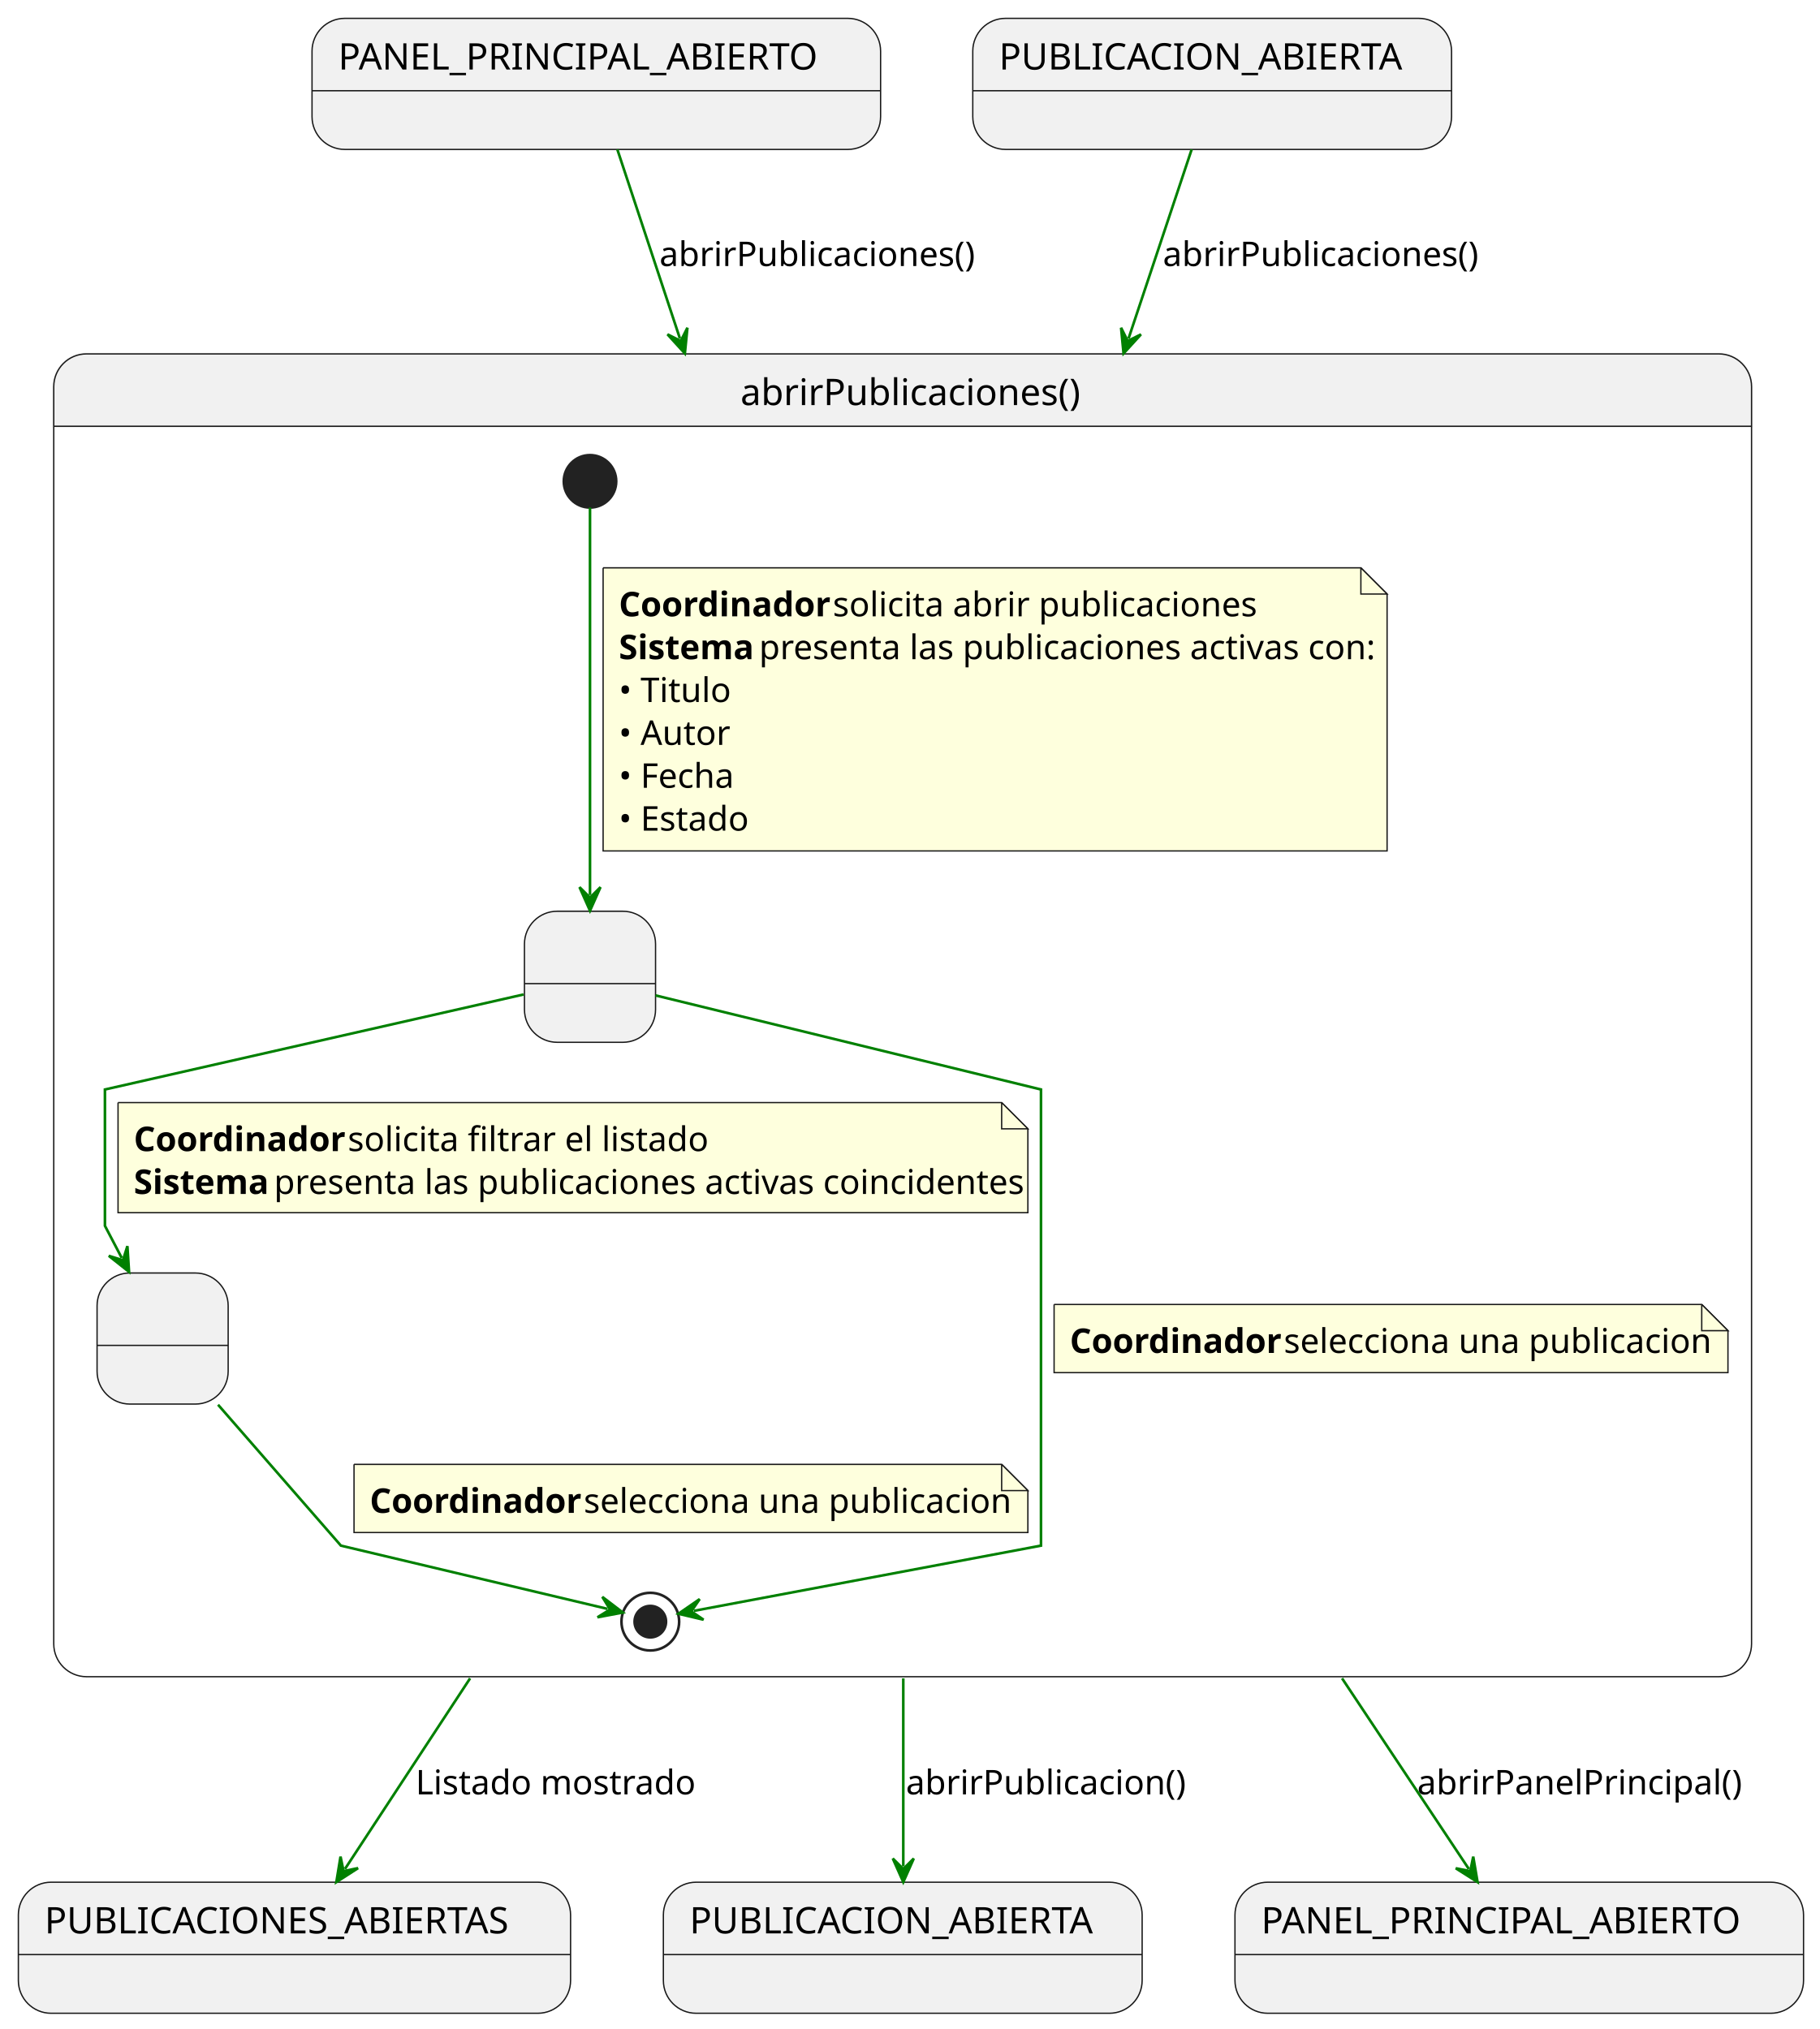
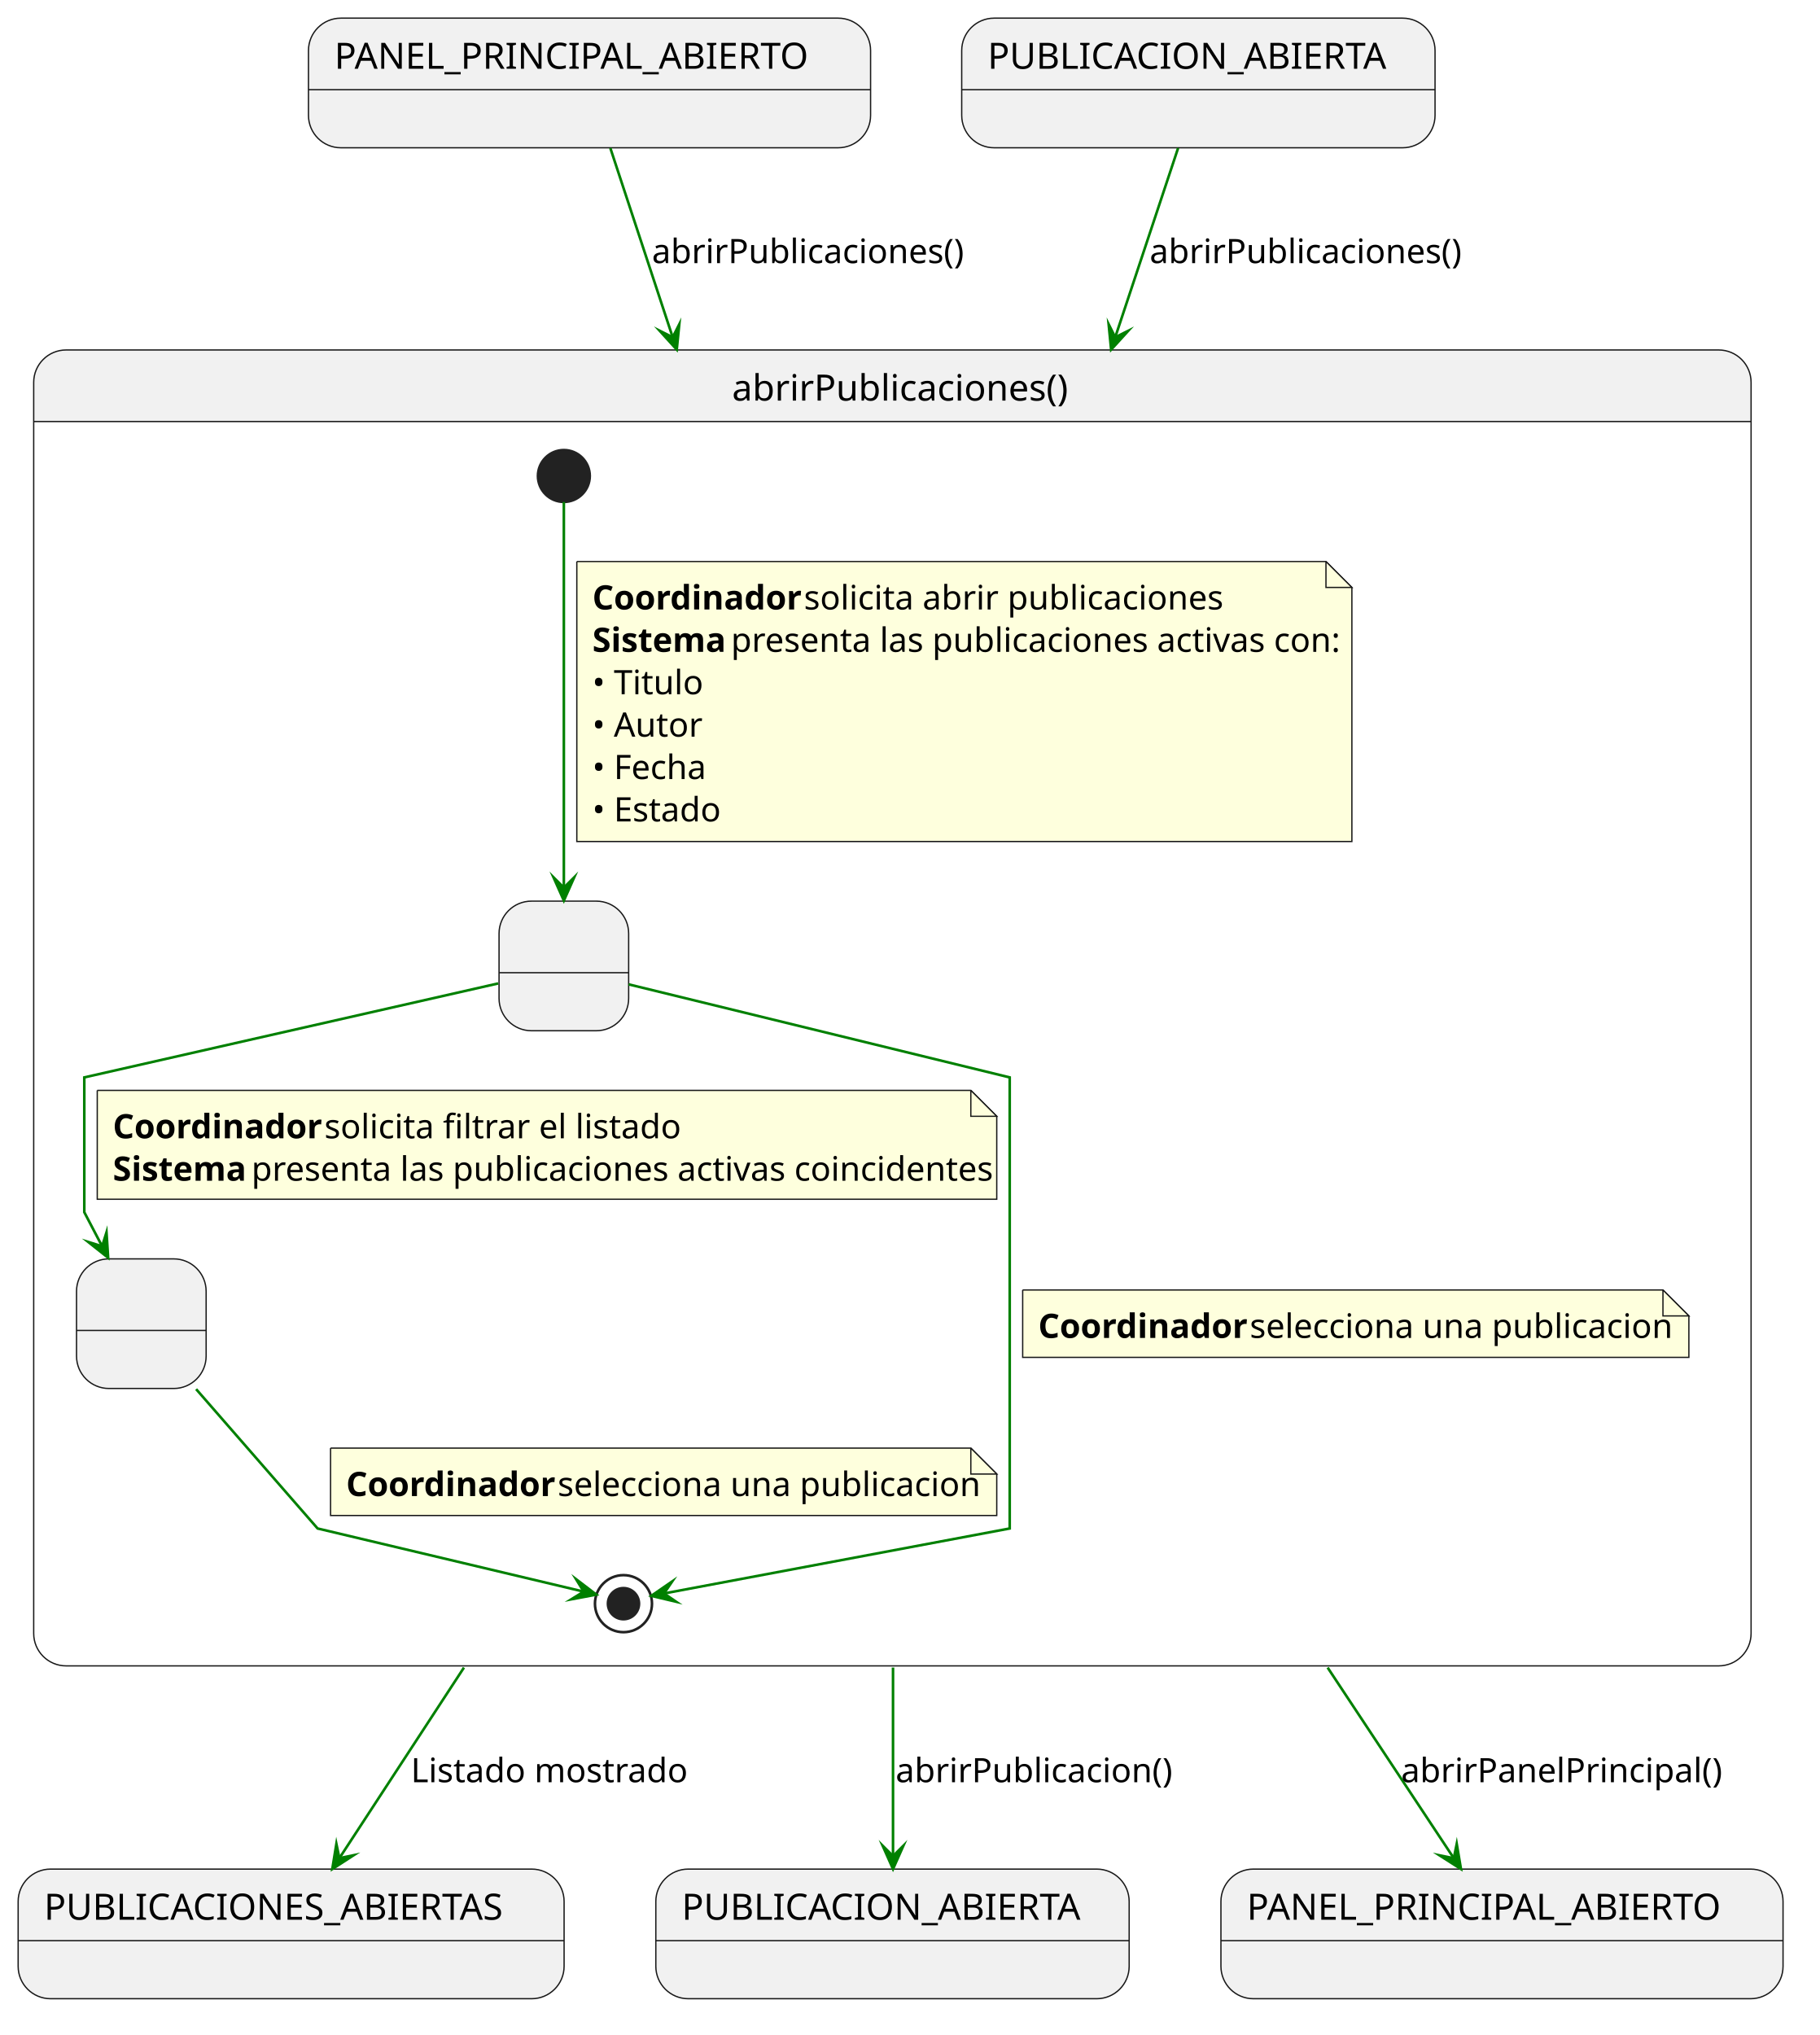
- <svg xmlns="http://www.w3.org/2000/svg" contentStyleType="text/css" height="774px" preserveAspectRatio="none" style="width:694px;height:774px;background:#FFFFFF;" version="1.1" viewBox="0 0 694 774" width="694px" zoomAndPan="magnify">
+ <svg xmlns="http://www.w3.org/2000/svg" contentStyleType="text/css" data-diagram-type="STATE" height="785px" preserveAspectRatio="none" style="width:702px;height:785px;background:#FFFFFF;" version="1.1" viewBox="0 0 702 785" width="702px" zoomAndPan="magnify">
  <defs />
  <g>
-     <g id="in1">
+     <g class="entity" data-qualified-name="in1" data-source-line="3" id="ent0001">
      <rect fill="#F1F1F1" height="50" rx="12.5" ry="12.5" style="stroke:#181818;stroke-width:0.5;" width="216.848" x="119" y="7" />
      <line style="stroke:#181818;stroke-width:0.5;" x1="119" x2="335.848" y1="34.609" y2="34.609" />
      <text fill="#000000" font-family="sans-serif" font-size="14" lengthAdjust="spacing" textLength="196.848" x="129" y="26.533">PANEL_PRINCIPAL_ABIERTO</text>
    </g>
-     <g id="in2">
+     <g class="entity" data-qualified-name="in2" data-source-line="4" id="ent0002">
      <rect fill="#F1F1F1" height="50" rx="12.5" ry="12.5" style="stroke:#181818;stroke-width:0.5;" width="182.6" x="371" y="7" />
      <line style="stroke:#181818;stroke-width:0.5;" x1="371" x2="553.6" y1="34.609" y2="34.609" />
      <text fill="#000000" font-family="sans-serif" font-size="14" lengthAdjust="spacing" textLength="162.6" x="381" y="26.533">PUBLICACION_ABIERTA</text>
    </g>
-     <path d="M33,135 L655.519,135 A12.5,12.5 0 0 1 668.019,147.5 L668.019,162.609 L20.5,162.609 L20.5,147.5 A12.5,12.5 0 0 1 33,135 " fill="#F1F1F1" style="stroke:#F1F1F1;stroke-width:1;" />
-     <rect fill="none" height="504.609" rx="12.5" ry="12.5" style="stroke:#181818;stroke-width:0.5;" width="647.519" x="20.5" y="135" />
-     <line style="stroke:#181818;stroke-width:0.5;" x1="20.5" x2="668.019" y1="162.609" y2="162.609" />
-     <text fill="#000000" font-family="sans-serif" font-size="14" lengthAdjust="spacing" textLength="123.717" x="282.401" y="154.533">abrirPublicaciones()</text>
-     <g id="abrirPublicaciones.MostrandoListado">
-       <rect fill="#F1F1F1" height="50" rx="12.5" ry="12.5" style="stroke:#181818;stroke-width:0.5;" width="50" x="200.019" y="347.609" />
-       <line style="stroke:#181818;stroke-width:0.5;" x1="200.019" x2="250.019" y1="375.219" y2="375.219" />
-       <text fill="#000000" font-family="sans-serif" font-size="14" lengthAdjust="spacing" textLength="3.89" x="223.075" y="367.143"> </text>
+     <g class="entity" data-qualified-name="abrirPublicaciones" data-source-line="8" id="ent0003">
+       <path d="M25.5,135 L663.019,135 A12.5,12.5 0 0 1 675.519,147.5 L675.519,162.609 L13,162.609 L13,147.5 A12.5,12.5 0 0 1 25.5,135" fill="#F1F1F1" />
+       <rect fill="none" height="507.609" rx="12.5" ry="12.5" style="stroke:#181818;stroke-width:0.5;" width="662.519" x="13" y="135" />
+       <line style="stroke:#181818;stroke-width:0.5;" x1="13" x2="675.519" y1="162.609" y2="162.609" />
+       <text fill="#000000" font-family="sans-serif" font-size="14" lengthAdjust="spacing" textLength="123.717" x="282.401" y="154.533">abrirPublicaciones()</text>
+       <g class="entity" data-qualified-name="abrirPublicaciones.MostrandoListado" data-source-line="9" id="ent0004">
+         <rect fill="#F1F1F1" height="50" rx="12.5" ry="12.5" style="stroke:#181818;stroke-width:0.5;" width="50" x="192.519" y="347.609" />
+         <line style="stroke:#181818;stroke-width:0.5;" x1="192.519" x2="242.519" y1="375.219" y2="375.219" />
+         <text fill="#000000" font-family="sans-serif" font-size="14" lengthAdjust="spacing" textLength="3.89" x="215.575" y="367.143"> </text>
+       </g>
+       <g class="entity" data-qualified-name="abrirPublicaciones.FiltrandoListado" data-source-line="10" id="ent0005">
+         <rect fill="#F1F1F1" height="50" rx="12.5" ry="12.5" style="stroke:#181818;stroke-width:0.5;" width="50" x="29.519" y="485.609" />
+         <line style="stroke:#181818;stroke-width:0.5;" x1="29.519" x2="79.519" y1="513.219" y2="513.219" />
+         <text fill="#000000" font-family="sans-serif" font-size="14" lengthAdjust="spacing" textLength="3.89" x="52.575" y="505.143"> </text>
+       </g>
+       <g class="start_entity" data-qualified-name="abrirPublicaciones..start.abrirPublicaciones" data-source-line="12" id="ent0008">
+         <ellipse cx="217.519" cy="183.609" fill="#222222" rx="10" ry="10" style="stroke:#222222;stroke-width:1;" />
+       </g>
+       <g class="end_entity" data-qualified-name="abrirPublicaciones..end.abrirPublicaciones" data-source-line="28" id="ent0011">
+         <ellipse cx="240.519" cy="618.609" fill="none" rx="11" ry="11" style="stroke:#222222;stroke-width:1;" />
+         <ellipse cx="240.519" cy="618.609" fill="#222222" rx="6" ry="6" style="stroke:#222222;stroke-width:1;" />
+       </g>
+       <g class="link" data-entity-1="ent0008" data-entity-2="ent0004" data-link-type="dependency" data-source-line="12" id="lnk9">
+         <path d="M217.519,193.629 C217.519,221.279 217.519,300.519 217.519,342.419" fill="none" id="*start*abrirPublicaciones-to-MostrandoListado" style="stroke:#008000;stroke-width:1;" />
+         <polygon fill="#008000" points="217.519,347.419,221.519,338.419,217.519,342.419,213.519,338.419,217.519,347.419" style="stroke:#008000;stroke-width:1;stroke-linejoin:miter;stroke-miterlimit:10;" />
+         <path d="M222.519,216.609 L222.519,324.609 L521.519,324.609 L521.519,226.609 L511.519,216.609 L222.519,216.609" fill="#FEFFDD" style="stroke:#181818;stroke-width:0.5;" />
+         <path d="M511.519,216.609 L511.519,226.609 L521.519,226.609 L511.519,216.609" fill="#FEFFDD" style="stroke:#181818;stroke-width:0.5;" />
+         <text fill="#000000" font-family="sans-serif" font-size="13" font-weight="700" lengthAdjust="spacing" textLength="77.994" x="228.519" y="235.105">Coordinador</text>
+         <text fill="#000000" font-family="sans-serif" font-size="13" lengthAdjust="spacing" textLength="151.741" x="310.125" y="235.105">solicita abrir publicaciones</text>
+         <text fill="#000000" font-family="sans-serif" font-size="13" font-weight="700" lengthAdjust="spacing" textLength="49.861" x="228.519" y="251.456">Sistema</text>
+         <text fill="#000000" font-family="sans-serif" font-size="13" lengthAdjust="spacing" textLength="225.462" x="281.992" y="251.456">presenta las publicaciones activas con:</text>
+         <text fill="#000000" font-family="sans-serif" font-size="13" lengthAdjust="spacing" textLength="40.682" x="228.519" y="267.808">• Titulo</text>
+         <text fill="#000000" font-family="sans-serif" font-size="13" lengthAdjust="spacing" textLength="39.965" x="228.519" y="284.159">• Autor</text>
+         <text fill="#000000" font-family="sans-serif" font-size="13" lengthAdjust="spacing" textLength="45.024" x="228.519" y="300.511">• Fecha</text>
+         <text fill="#000000" font-family="sans-serif" font-size="13" lengthAdjust="spacing" textLength="49.366" x="228.519" y="316.862">• Estado</text>
+       </g>
+       <g class="link" data-entity-1="ent0004" data-entity-2="ent0005" data-link-type="dependency" data-source-line="22" id="lnk10">
+         <path d="M192.179,379.359 C141.519,390.859 32.519,415.609 32.519,415.609 C32.519,415.609 32.519,467.609 32.519,467.609 C32.519,467.609 34.559,471.51 39.399,480.75" fill="none" id="MostrandoListado-to-FiltrandoListado" style="stroke:#008000;stroke-width:1;" />
+         <polygon fill="#008000" points="41.719,485.179,41.087,475.351,39.399,480.75,34,479.063,41.719,485.179" style="stroke:#008000;stroke-width:1;stroke-linejoin:miter;stroke-miterlimit:10;" />
+         <path d="M37.519,420.609 L37.519,462.609 L384.519,462.609 L384.519,430.609 L374.519,420.609 L37.519,420.609" fill="#FEFFDD" style="stroke:#181818;stroke-width:0.5;" />
+         <path d="M374.519,420.609 L374.519,430.609 L384.519,430.609 L374.519,420.609" fill="#FEFFDD" style="stroke:#181818;stroke-width:0.5;" />
+         <text fill="#000000" font-family="sans-serif" font-size="13" font-weight="700" lengthAdjust="spacing" textLength="77.994" x="43.519" y="439.104">Coordinador</text>
+         <text fill="#000000" font-family="sans-serif" font-size="13" lengthAdjust="spacing" textLength="127.156" x="125.125" y="439.104">solicita filtrar el listado</text>
+         <text fill="#000000" font-family="sans-serif" font-size="13" font-weight="700" lengthAdjust="spacing" textLength="49.861" x="43.519" y="455.456">Sistema</text>
+         <text fill="#000000" font-family="sans-serif" font-size="13" lengthAdjust="spacing" textLength="273.159" x="96.992" y="455.456">presenta las publicaciones activas coincidentes</text>
+       </g>
+       <g class="link" data-entity-1="ent0004" data-entity-2="ent0011" data-link-type="dependency" data-source-line="28" id="lnk12">
+         <path d="M242.529,379.719 C290.229,391.369 389.519,415.609 389.519,415.609 C389.519,415.609 389.519,589.609 389.519,589.609 C389.519,589.609 290.313,608.256 256.153,614.676" fill="none" id="MostrandoListado-to-*end*abrirPublicaciones" style="stroke:#008000;stroke-width:1;" />
+         <polygon fill="#008000" points="251.239,615.599,260.823,617.868,256.153,614.676,259.346,610.006,251.239,615.599" style="stroke:#008000;stroke-width:1;stroke-linejoin:miter;stroke-miterlimit:10;" />
+         <path d="M394.519,497.609 L394.519,523.609 L651.519,523.609 L651.519,507.609 L641.519,497.609 L394.519,497.609" fill="#FEFFDD" style="stroke:#181818;stroke-width:0.5;" />
+         <path d="M641.519,497.609 L641.519,507.609 L651.519,507.609 L641.519,497.609" fill="#FEFFDD" style="stroke:#181818;stroke-width:0.5;" />
+         <text fill="#000000" font-family="sans-serif" font-size="13" font-weight="700" lengthAdjust="spacing" textLength="77.994" x="400.519" y="516.105">Coordinador</text>
+         <text fill="#000000" font-family="sans-serif" font-size="13" lengthAdjust="spacing" textLength="155.384" x="482.125" y="516.105">selecciona una publicacion</text>
+       </g>
+       <g class="link" data-entity-1="ent0005" data-entity-2="ent0011" data-link-type="dependency" data-source-line="33" id="lnk13">
+         <path d="M75.659,535.859 C95.619,558.759 122.519,589.609 122.519,589.609 C122.519,589.609 196.305,607.114 225.185,613.974" fill="none" id="FiltrandoListado-to-*end*abrirPublicaciones" style="stroke:#008000;stroke-width:1;" />
+         <polygon fill="#008000" points="230.049,615.129,222.217,609.158,225.185,613.974,220.369,616.941,230.049,615.129" style="stroke:#008000;stroke-width:1;stroke-linejoin:miter;stroke-miterlimit:10;" />
+         <path d="M127.519,558.609 L127.519,584.609 L384.519,584.609 L384.519,568.609 L374.519,558.609 L127.519,558.609" fill="#FEFFDD" style="stroke:#181818;stroke-width:0.5;" />
+         <path d="M374.519,558.609 L374.519,568.609 L384.519,568.609 L374.519,558.609" fill="#FEFFDD" style="stroke:#181818;stroke-width:0.5;" />
+         <text fill="#000000" font-family="sans-serif" font-size="13" font-weight="700" lengthAdjust="spacing" textLength="77.994" x="133.519" y="577.105">Coordinador</text>
+         <text fill="#000000" font-family="sans-serif" font-size="13" lengthAdjust="spacing" textLength="155.384" x="215.125" y="577.105">selecciona una publicacion</text>
+       </g>
    </g>
-     <g id="abrirPublicaciones.FiltrandoListado">
-       <rect fill="#F1F1F1" height="50" rx="12.5" ry="12.5" style="stroke:#181818;stroke-width:0.5;" width="50" x="37.019" y="485.609" />
-       <line style="stroke:#181818;stroke-width:0.5;" x1="37.019" x2="87.019" y1="513.219" y2="513.219" />
-       <text fill="#000000" font-family="sans-serif" font-size="14" lengthAdjust="spacing" textLength="3.89" x="60.075" y="505.143"> </text>
+     <g class="entity" data-qualified-name="PUBLICACIONES_ABIERTAS" data-source-line="39" id="ent0014">
+       <rect fill="#F1F1F1" height="50" rx="12.5" ry="12.5" style="stroke:#181818;stroke-width:0.5;" width="210.613" x="7" y="721" />
+       <line style="stroke:#181818;stroke-width:0.5;" x1="7" x2="217.613" y1="748.609" y2="748.609" />
+       <text fill="#000000" font-family="sans-serif" font-size="14" lengthAdjust="spacing" textLength="190.613" x="17" y="740.533">PUBLICACIONES_ABIERTAS</text>
    </g>
-     <ellipse cx="225.019" cy="183.609" fill="#222222" rx="10" ry="10" style="stroke:#222222;stroke-width:1;" />
-     <ellipse cx="248.019" cy="618.609" fill="none" rx="11" ry="11" style="stroke:#222222;stroke-width:1;" />
-     <ellipse cx="248.019" cy="618.609" fill="#222222" rx="6" ry="6" style="stroke:#222222;stroke-width:1;" />
-     <g id="link_*start*abrirPublicaciones_MostrandoListado">
-       <path d="M225.019,193.629 C225.019,221.279 225.019,299.519 225.019,341.419 " fill="none" id="*start*abrirPublicaciones-to-MostrandoListado" style="stroke:#008000;stroke-width:1;" />
-       <polygon fill="#008000" points="225.019,347.419,229.019,338.419,225.019,342.419,221.019,338.419,225.019,347.419" style="stroke:#008000;stroke-width:1;" />
-       <path d="M230.019,216.609 L230.019,324.609 L529.019,324.609 L529.019,226.609 L519.019,216.609 L230.019,216.609 " fill="#FEFFDD" style="stroke:#181818;stroke-width:0.5;" />
-       <path d="M519.019,216.609 L519.019,226.609 L529.019,226.609 L519.019,216.609 " fill="#FEFFDD" style="stroke:#181818;stroke-width:0.5;" />
-       <text fill="#000000" font-family="sans-serif" font-size="13" font-weight="bold" lengthAdjust="spacing" textLength="77.994" x="236.019" y="235.105">Coordinador</text>
-       <text fill="#000000" font-family="sans-serif" font-size="13" lengthAdjust="spacing" textLength="151.741" x="317.625" y="235.105">solicita abrir publicaciones</text>
-       <text fill="#000000" font-family="sans-serif" font-size="13" font-weight="bold" lengthAdjust="spacing" textLength="49.861" x="236.019" y="251.456">Sistema</text>
-       <text fill="#000000" font-family="sans-serif" font-size="13" lengthAdjust="spacing" textLength="225.462" x="289.492" y="251.456">presenta las publicaciones activas con:</text>
-       <text fill="#000000" font-family="sans-serif" font-size="13" lengthAdjust="spacing" textLength="40.682" x="236.019" y="267.808">• Titulo</text>
-       <text fill="#000000" font-family="sans-serif" font-size="13" lengthAdjust="spacing" textLength="39.965" x="236.019" y="284.159">• Autor</text>
-       <text fill="#000000" font-family="sans-serif" font-size="13" lengthAdjust="spacing" textLength="45.024" x="236.019" y="300.511">• Fecha</text>
-       <text fill="#000000" font-family="sans-serif" font-size="13" lengthAdjust="spacing" textLength="49.366" x="236.019" y="316.862">• Estado</text>
+     <g class="entity" data-qualified-name="PUBLICACION_ABIERTA" data-source-line="40" id="ent0016">
+       <rect fill="#F1F1F1" height="50" rx="12.5" ry="12.5" style="stroke:#181818;stroke-width:0.5;" width="182.6" x="253" y="721" />
+       <line style="stroke:#181818;stroke-width:0.5;" x1="253" x2="435.6" y1="748.609" y2="748.609" />
+       <text fill="#000000" font-family="sans-serif" font-size="14" lengthAdjust="spacing" textLength="162.6" x="263" y="740.533">PUBLICACION_ABIERTA</text>
    </g>
-     <g id="link_MostrandoListado_FiltrandoListado">
-       <path d="M199.679,379.359 C149.019,390.859 40.019,415.609 40.019,415.609 C40.019,415.609 40.019,467.609 40.019,467.609 C40.019,467.609 41.595,470.624 46.435,479.864 " fill="none" id="MostrandoListado-to-FiltrandoListado" style="stroke:#008000;stroke-width:1;" />
-       <polygon fill="#008000" points="49.219,485.179,48.587,475.351,46.899,480.75,41.5,479.063,49.219,485.179" style="stroke:#008000;stroke-width:1;" />
-       <path d="M45.019,420.609 L45.019,462.609 L392.019,462.609 L392.019,430.609 L382.019,420.609 L45.019,420.609 " fill="#FEFFDD" style="stroke:#181818;stroke-width:0.5;" />
-       <path d="M382.019,420.609 L382.019,430.609 L392.019,430.609 L382.019,420.609 " fill="#FEFFDD" style="stroke:#181818;stroke-width:0.5;" />
-       <text fill="#000000" font-family="sans-serif" font-size="13" font-weight="bold" lengthAdjust="spacing" textLength="77.994" x="51.019" y="439.104">Coordinador</text>
-       <text fill="#000000" font-family="sans-serif" font-size="13" lengthAdjust="spacing" textLength="127.156" x="132.625" y="439.104">solicita filtrar el listado</text>
-       <text fill="#000000" font-family="sans-serif" font-size="13" font-weight="bold" lengthAdjust="spacing" textLength="49.861" x="51.019" y="455.456">Sistema</text>
-       <text fill="#000000" font-family="sans-serif" font-size="13" lengthAdjust="spacing" textLength="273.159" x="104.492" y="455.456">presenta las publicaciones activas coincidentes</text>
+     <g class="entity" data-qualified-name="PANEL_PRINCIPAL_ABIERTO" data-source-line="41" id="ent0018">
+       <rect fill="#F1F1F1" height="50" rx="12.5" ry="12.5" style="stroke:#181818;stroke-width:0.5;" width="216.848" x="471" y="721" />
+       <line style="stroke:#181818;stroke-width:0.5;" x1="471" x2="687.848" y1="748.609" y2="748.609" />
+       <text fill="#000000" font-family="sans-serif" font-size="14" lengthAdjust="spacing" textLength="196.848" x="481" y="740.533">PANEL_PRINCIPAL_ABIERTO</text>
    </g>
-     <g id="link_MostrandoListado_*end*abrirPublicaciones">
-       <path d="M250.029,379.719 C297.729,391.369 397.019,415.609 397.019,415.609 C397.019,415.609 397.019,589.609 397.019,589.609 C397.019,589.609 298.796,608.071 264.636,614.491 " fill="none" id="MostrandoListado-to-*end*abrirPublicaciones" style="stroke:#008000;stroke-width:1;" />
-       <polygon fill="#008000" points="258.739,615.599,268.323,617.868,263.653,614.676,266.846,610.006,258.739,615.599" style="stroke:#008000;stroke-width:1;" />
-       <path d="M402.019,497.609 L402.019,523.609 L659.019,523.609 L659.019,507.609 L649.019,497.609 L402.019,497.609 " fill="#FEFFDD" style="stroke:#181818;stroke-width:0.5;" />
-       <path d="M649.019,497.609 L649.019,507.609 L659.019,507.609 L649.019,497.609 " fill="#FEFFDD" style="stroke:#181818;stroke-width:0.5;" />
-       <text fill="#000000" font-family="sans-serif" font-size="13" font-weight="bold" lengthAdjust="spacing" textLength="77.994" x="408.019" y="516.105">Coordinador</text>
-       <text fill="#000000" font-family="sans-serif" font-size="13" lengthAdjust="spacing" textLength="155.384" x="489.625" y="516.105">selecciona una publicacion</text>
-     </g>
-     <g id="link_FiltrandoListado_*end*abrirPublicaciones">
-       <path d="M83.159,535.859 C103.119,558.759 130.019,589.609 130.019,589.609 C130.019,589.609 202.832,606.883 231.712,613.743 " fill="none" id="FiltrandoListado-to-*end*abrirPublicaciones" style="stroke:#008000;stroke-width:1;" />
-       <polygon fill="#008000" points="237.549,615.129,229.717,609.158,232.685,613.974,227.869,616.941,237.549,615.129" style="stroke:#008000;stroke-width:1;" />
-       <path d="M135.019,558.609 L135.019,584.609 L392.019,584.609 L392.019,568.609 L382.019,558.609 L135.019,558.609 " fill="#FEFFDD" style="stroke:#181818;stroke-width:0.5;" />
-       <path d="M382.019,558.609 L382.019,568.609 L392.019,568.609 L382.019,558.609 " fill="#FEFFDD" style="stroke:#181818;stroke-width:0.5;" />
-       <text fill="#000000" font-family="sans-serif" font-size="13" font-weight="bold" lengthAdjust="spacing" textLength="77.994" x="141.019" y="577.105">Coordinador</text>
-       <text fill="#000000" font-family="sans-serif" font-size="13" lengthAdjust="spacing" textLength="155.384" x="222.625" y="577.105">selecciona una publicacion</text>
-     </g>
-     <g id="PUBLICACIONES_ABIERTAS">
-       <rect fill="#F1F1F1" height="50" rx="12.5" ry="12.5" style="stroke:#181818;stroke-width:0.5;" width="210.613" x="7" y="718" />
-       <line style="stroke:#181818;stroke-width:0.5;" x1="7" x2="217.613" y1="745.609" y2="745.609" />
-       <text fill="#000000" font-family="sans-serif" font-size="14" lengthAdjust="spacing" textLength="190.613" x="17" y="737.533">PUBLICACIONES_ABIERTAS</text>
-     </g>
-     <g id="PUBLICACION_ABIERTA">
-       <rect fill="#F1F1F1" height="50" rx="12.5" ry="12.5" style="stroke:#181818;stroke-width:0.5;" width="182.6" x="253" y="718" />
-       <line style="stroke:#181818;stroke-width:0.5;" x1="253" x2="435.6" y1="745.609" y2="745.609" />
-       <text fill="#000000" font-family="sans-serif" font-size="14" lengthAdjust="spacing" textLength="162.6" x="263" y="737.533">PUBLICACION_ABIERTA</text>
-     </g>
-     <g id="PANEL_PRINCIPAL_ABIERTO">
-       <rect fill="#F1F1F1" height="50" rx="12.5" ry="12.5" style="stroke:#181818;stroke-width:0.5;" width="216.848" x="471" y="718" />
-       <line style="stroke:#181818;stroke-width:0.5;" x1="471" x2="687.848" y1="745.609" y2="745.609" />
-       <text fill="#000000" font-family="sans-serif" font-size="14" lengthAdjust="spacing" textLength="196.848" x="481" y="737.533">PANEL_PRINCIPAL_ABIERTO</text>
-     </g>
-     <g id="link_in1_abrirPublicaciones">
-       <path d="M235.45,57.02 C241.57,75.51 248.856,97.514 259.316,129.134 " fill="none" id="in1-to-abrirPublicaciones" style="stroke:#008000;stroke-width:1;" />
-       <polygon fill="#008000" points="261.2,134.83,262.171,125.029,259.63,130.083,254.576,127.542,261.2,134.83" style="stroke:#008000;stroke-width:1;" />
+     <g class="link" data-entity-1="ent0001" data-entity-2="ent0003" data-link-type="dependency" data-source-line="5" id="lnk6">
+       <path d="M235.45,57.12 C241.54,75.61 249.095,98.521 259.505,130.111" fill="none" id="in1-to-abrirPublicaciones" style="stroke:#008000;stroke-width:1;" />
+       <polygon fill="#008000" points="261.07,134.86,262.052,125.06,259.505,130.111,254.454,127.564,261.07,134.86" style="stroke:#008000;stroke-width:1;stroke-linejoin:miter;stroke-miterlimit:10;" />
      <text fill="#000000" font-family="sans-serif" font-size="13" lengthAdjust="spacing" textLength="114.88" x="251.5" y="101.495">abrirPublicaciones()</text>
    </g>
-     <g id="link_in2_abrirPublicaciones">
-       <path d="M454.48,57.02 C448.31,75.51 440.959,97.518 430.409,129.138 " fill="none" id="in2-to-abrirPublicaciones" style="stroke:#008000;stroke-width:1;" />
-       <polygon fill="#008000" points="428.51,134.83,435.153,127.559,430.092,130.087,427.564,125.027,428.51,134.83" style="stroke:#008000;stroke-width:1;" />
+     <g class="link" data-entity-1="ent0002" data-entity-2="ent0003" data-link-type="dependency" data-source-line="6" id="lnk7">
+       <path d="M454.48,57.12 C448.34,75.61 440.717,98.525 430.217,130.115" fill="none" id="in2-to-abrirPublicaciones" style="stroke:#008000;stroke-width:1;" />
+       <polygon fill="#008000" points="428.64,134.86,435.275,127.581,430.217,130.115,427.683,125.058,428.64,134.86" style="stroke:#008000;stroke-width:1;stroke-linejoin:miter;stroke-miterlimit:10;" />
      <text fill="#000000" font-family="sans-serif" font-size="13" lengthAdjust="spacing" textLength="114.88" x="443.5" y="101.495">abrirPublicaciones()</text>
    </g>
-     <g id="link_abrirPublicaciones_PUBLICACIONES_ABIERTAS">
-       <path d="M179.29,640.23 C158.56,671.81 143.702,694.464 131.572,712.944 " fill="none" id="abrirPublicaciones-to-PUBLICACIONES_ABIERTAS" style="stroke:#008000;stroke-width:1;" />
-       <polygon fill="#008000" points="128.28,717.96,136.563,712.631,131.024,713.78,129.875,708.241,128.28,717.96" style="stroke:#008000;stroke-width:1;" />
-       <text fill="#000000" font-family="sans-serif" font-size="13" lengthAdjust="spacing" textLength="99.722" x="158.5" y="684.495">Listado mostrado</text>
+     <g class="link" data-entity-1="ent0003" data-entity-2="ent0014" data-link-type="dependency" data-source-line="39" id="lnk15">
+       <path d="M178.98,643.27 C158.33,674.87 142.996,698.335 130.926,716.795" fill="none" id="abrirPublicaciones-to-PUBLICACIONES_ABIERTAS" style="stroke:#008000;stroke-width:1;" />
+       <polygon fill="#008000" points="128.19,720.98,136.463,715.636,130.926,716.795,129.767,711.258,128.19,720.98" style="stroke:#008000;stroke-width:1;stroke-linejoin:miter;stroke-miterlimit:10;" />
+       <text fill="#000000" font-family="sans-serif" font-size="13" lengthAdjust="spacing" textLength="99.722" x="158.5" y="687.495">Listado mostrado</text>
    </g>
-     <g id="link_abrirPublicaciones_PUBLICACION_ABIERTA">
-       <path d="M344.5,640.23 C344.5,671.81 344.5,693.48 344.5,711.96 " fill="none" id="abrirPublicaciones-to-PUBLICACION_ABIERTA" style="stroke:#008000;stroke-width:1;" />
-       <polygon fill="#008000" points="344.5,717.96,348.5,708.96,344.5,712.96,340.5,708.96,344.5,717.96" style="stroke:#008000;stroke-width:1;" />
-       <text fill="#000000" font-family="sans-serif" font-size="13" lengthAdjust="spacing" textLength="101.15" x="345.5" y="684.495">abrirPublicacion()</text>
+     <g class="link" data-entity-1="ent0003" data-entity-2="ent0016" data-link-type="dependency" data-source-line="40" id="lnk17">
+       <path d="M344.5,643.27 C344.5,674.87 344.5,697.52 344.5,715.98" fill="none" id="abrirPublicaciones-to-PUBLICACION_ABIERTA" style="stroke:#008000;stroke-width:1;" />
+       <polygon fill="#008000" points="344.5,720.98,348.5,711.98,344.5,715.98,340.5,711.98,344.5,720.98" style="stroke:#008000;stroke-width:1;stroke-linejoin:miter;stroke-miterlimit:10;" />
+       <text fill="#000000" font-family="sans-serif" font-size="13" lengthAdjust="spacing" textLength="101.15" x="345.5" y="687.495">abrirPublicacion()</text>
    </g>
-     <g id="link_abrirPublicaciones_PANEL_PRINCIPAL_ABIERTO">
-       <path d="M511.84,640.23 C532.84,671.81 547.907,694.484 560.197,712.964 " fill="none" id="abrirPublicaciones-to-PANEL_PRINCIPAL_ABIERTO" style="stroke:#008000;stroke-width:1;" />
-       <polygon fill="#008000" points="563.52,717.96,561.867,708.251,560.751,713.797,555.205,712.681,563.52,717.96" style="stroke:#008000;stroke-width:1;" />
-       <text fill="#000000" font-family="sans-serif" font-size="13" lengthAdjust="spacing" textLength="117.768" x="540.5" y="684.495">abrirPanelPrincipal()</text>
+     <g class="link" data-entity-1="ent0003" data-entity-2="ent0018" data-link-type="dependency" data-source-line="41" id="lnk19">
+       <path d="M512.16,643.27 C533.07,674.87 548.62,698.351 560.84,716.811" fill="none" id="abrirPublicaciones-to-PANEL_PRINCIPAL_ABIERTO" style="stroke:#008000;stroke-width:1;" />
+       <polygon fill="#008000" points="563.6,720.98,561.967,711.267,560.84,716.811,555.297,715.683,563.6,720.98" style="stroke:#008000;stroke-width:1;stroke-linejoin:miter;stroke-miterlimit:10;" />
+       <text fill="#000000" font-family="sans-serif" font-size="13" lengthAdjust="spacing" textLength="117.768" x="540.5" y="687.495">abrirPanelPrincipal()</text>
    </g>
  </g>
</svg>
